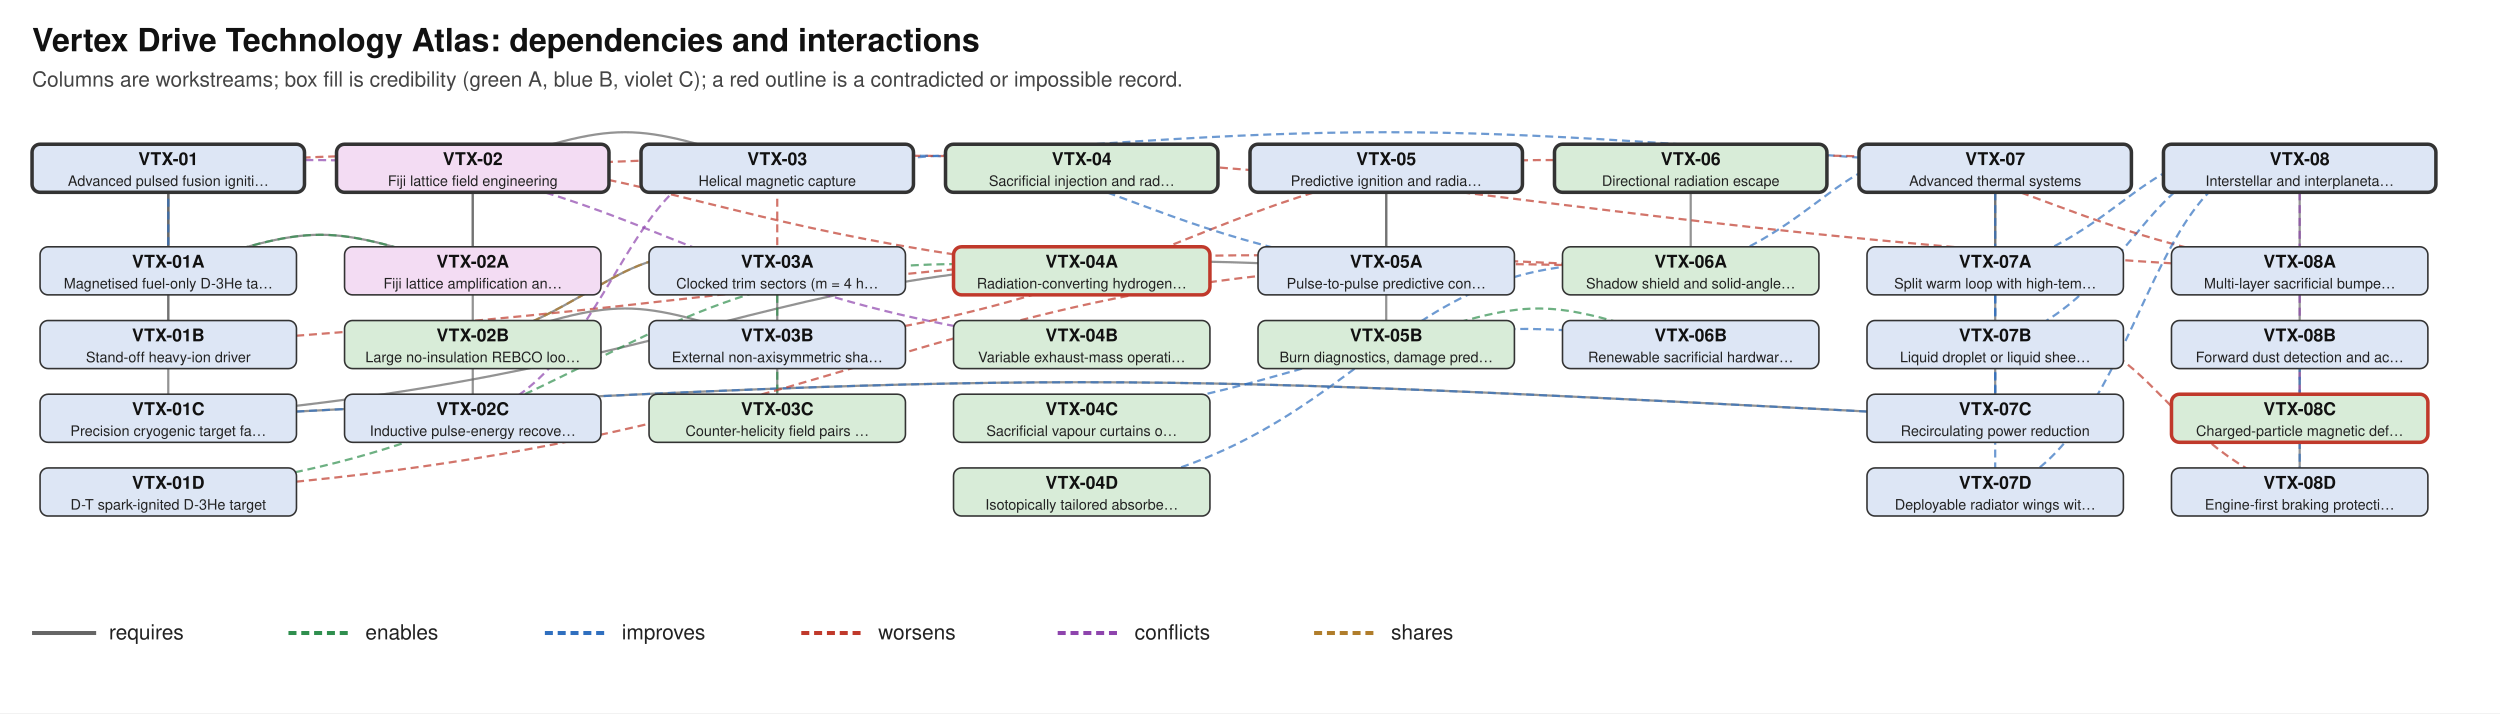
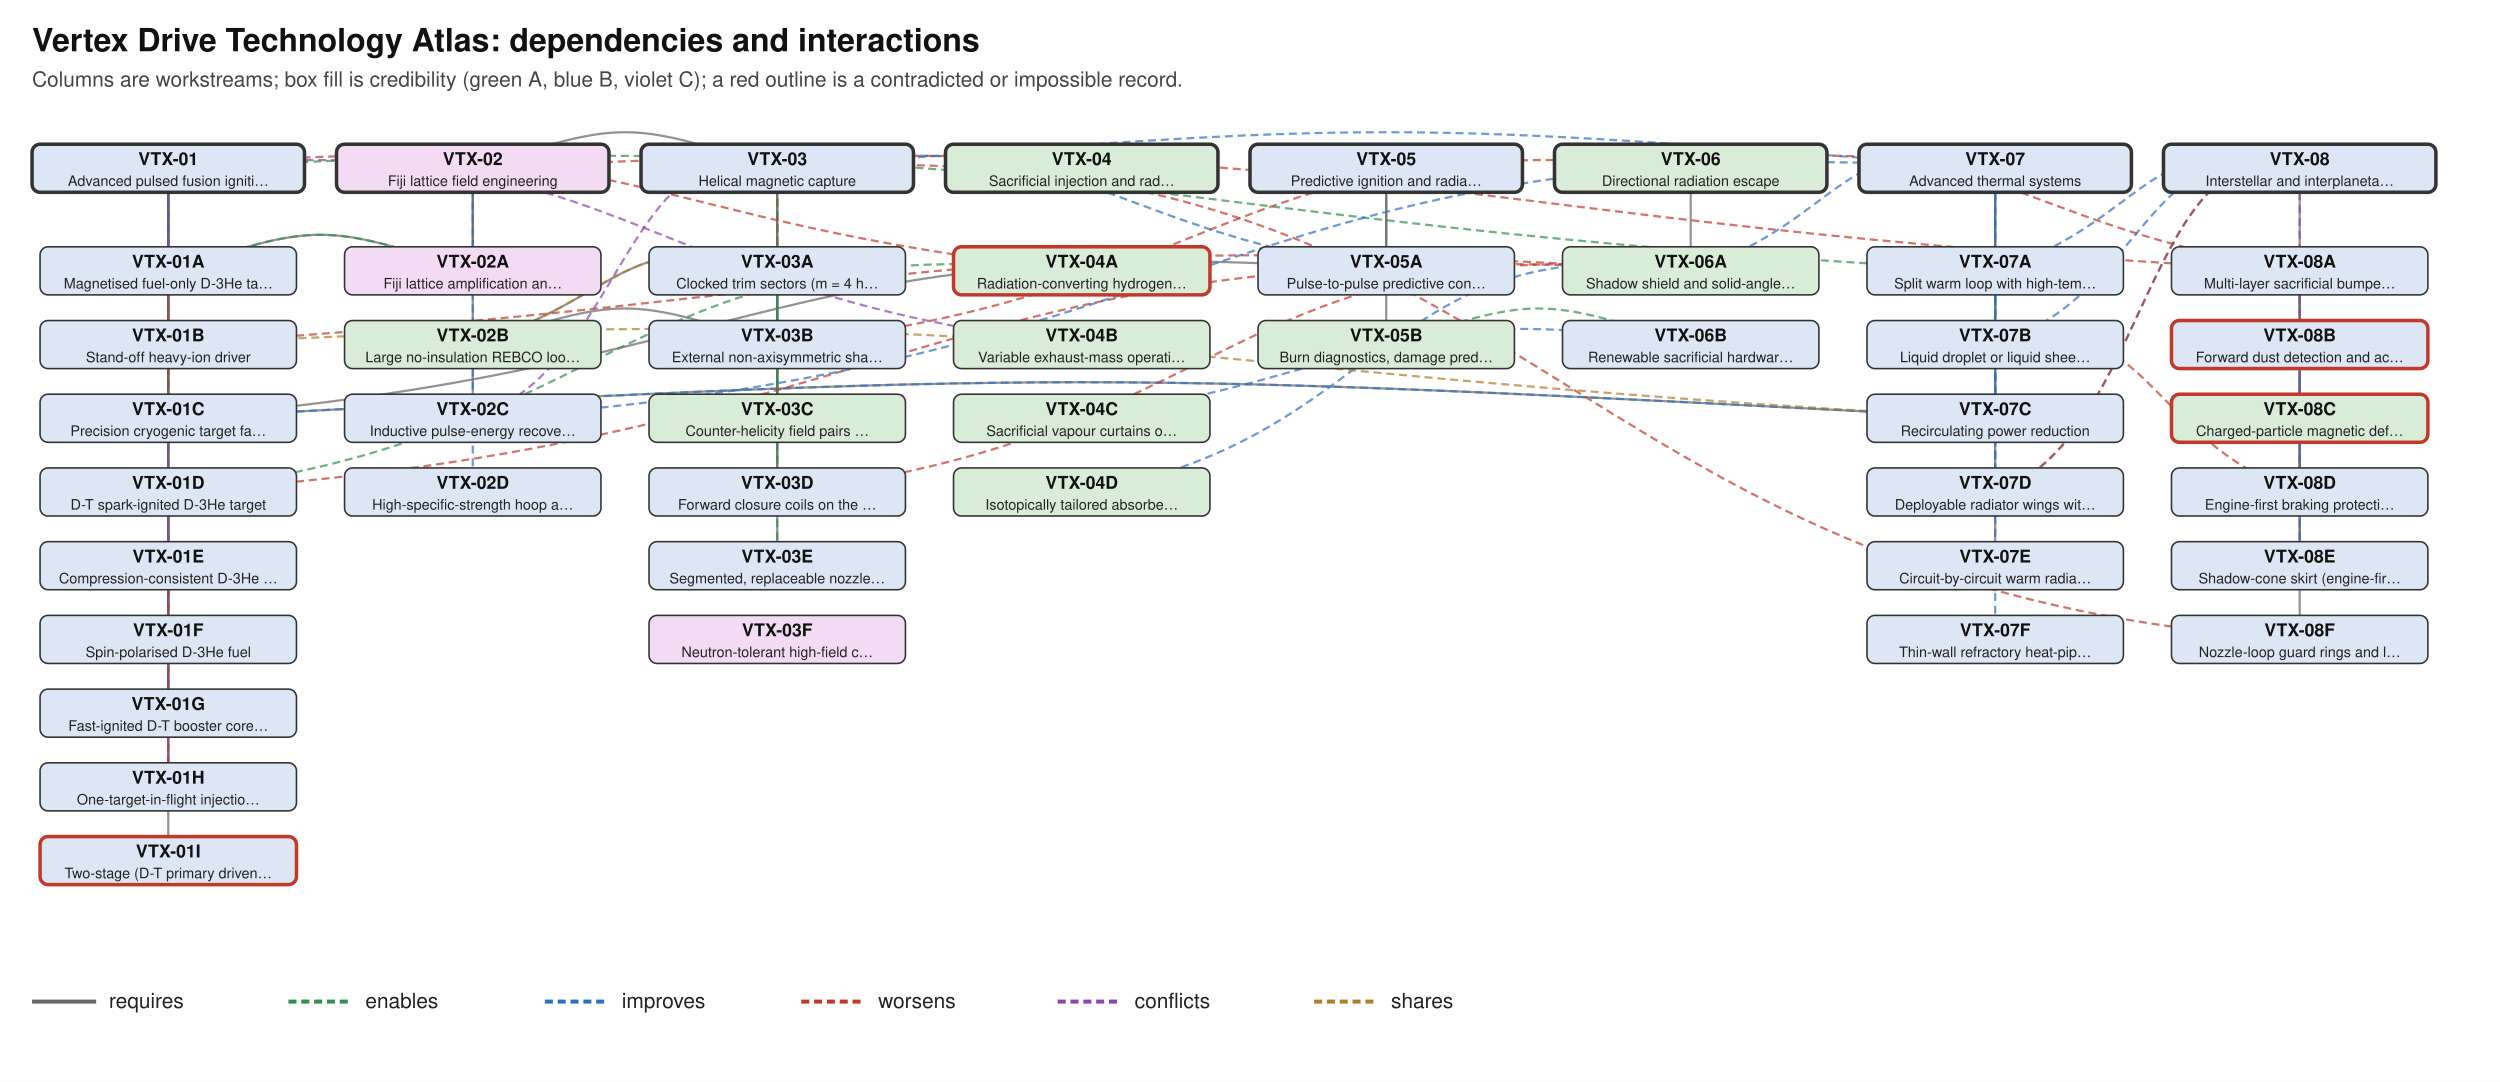
- <svg xmlns="http://www.w3.org/2000/svg" viewBox="0 0 1560 445" font-family="Helvetica, Arial, sans-serif">
+ <svg xmlns="http://www.w3.org/2000/svg" viewBox="0 0 1560 675" font-family="Helvetica, Arial, sans-serif">
  <defs>
    <marker id="mrequires" viewBox="0 0 10 10" refX="9" refY="5" markerWidth="6" markerHeight="6" orient="auto">
      <path d="M0,0 L10,5 L0,10 z" fill="#666666" />
    </marker>
    <marker id="menables" viewBox="0 0 10 10" refX="9" refY="5" markerWidth="6" markerHeight="6" orient="auto">
      <path d="M0,0 L10,5 L0,10 z" fill="#2f8f4e" />
    </marker>
    <marker id="mimproves" viewBox="0 0 10 10" refX="9" refY="5" markerWidth="6" markerHeight="6" orient="auto">
      <path d="M0,0 L10,5 L0,10 z" fill="#2f6fbf" />
    </marker>
    <marker id="mworsens" viewBox="0 0 10 10" refX="9" refY="5" markerWidth="6" markerHeight="6" orient="auto">
      <path d="M0,0 L10,5 L0,10 z" fill="#c0392b" />
    </marker>
    <marker id="mconflicts" viewBox="0 0 10 10" refX="9" refY="5" markerWidth="6" markerHeight="6" orient="auto">
      <path d="M0,0 L10,5 L0,10 z" fill="#8e44ad" />
    </marker>
    <marker id="mshares" viewBox="0 0 10 10" refX="9" refY="5" markerWidth="6" markerHeight="6" orient="auto">
      <path d="M0,0 L10,5 L0,10 z" fill="#b07d2b" />
    </marker>
  </defs>
-   <rect width="1560" height="445" fill="#ffffff" />
+   <rect width="1560" height="675" fill="#ffffff" />
  <text x="20" y="32" font-size="20" font-weight="700" fill="#111">Vertex Drive Technology Atlas: dependencies and interactions</text>
  <text x="20" y="54" font-size="13" fill="#444">Columns are workstreams; box fill is credibility (green A, blue B, violet C); a red outline is a contradicted or impossible record.</text>
  <path d="M105,169 C105.0,139 105.0,75 105,105" fill="none" stroke="#666666" stroke-width="1.4" stroke-opacity="0.7" marker-end="url(#mrequires)" />
  <path d="M105,215 C105.0,185 105.0,75 105,105" fill="none" stroke="#666666" stroke-width="1.4" stroke-opacity="0.7" marker-end="url(#mrequires)" />
  <path d="M105,261 C105.0,231 105.0,75 105,105" fill="none" stroke="#666666" stroke-width="1.4" stroke-opacity="0.7" marker-end="url(#mrequires)" />
  <path d="M295,169 C200.0,139 200.0,139 105,169" fill="none" stroke="#666666" stroke-width="1.4" stroke-opacity="0.7" marker-end="url(#mrequires)" />
+   <path d="M105,105 C105.0,75 105.0,323 105,353" fill="none" stroke="#666666" stroke-width="1.4" stroke-opacity="0.7" marker-end="url(#mrequires)" />
+   <path d="M105,105 C105.0,75 105.0,369 105,399" fill="none" stroke="#666666" stroke-width="1.4" stroke-opacity="0.7" marker-end="url(#mrequires)" />
+   <path d="M105,307 C105.0,277 105.0,415 105,445" fill="none" stroke="#666666" stroke-width="1.4" stroke-opacity="0.7" marker-end="url(#mrequires)" />
+   <path d="M105,261 C105.0,231 105.0,461 105,491" fill="none" stroke="#666666" stroke-width="1.4" stroke-opacity="0.7" marker-end="url(#mrequires)" />
+   <path d="M105,105 C105.0,75 105.0,507 105,537" fill="none" stroke="#666666" stroke-width="1.4" stroke-opacity="0.7" marker-end="url(#mrequires)" />
  <path d="M295,169 C295.0,139 295.0,75 295,105" fill="none" stroke="#666666" stroke-width="1.4" stroke-opacity="0.7" marker-end="url(#mrequires)" />
  <path d="M295,215 C295.0,185 295.0,75 295,105" fill="none" stroke="#666666" stroke-width="1.4" stroke-opacity="0.7" marker-end="url(#mrequires)" />
  <path d="M295,215 C295.0,185 295.0,231 295,261" fill="none" stroke="#666666" stroke-width="1.4" stroke-opacity="0.7" marker-end="url(#mrequires)" />
  <path d="M295,105 C390.0,75 390.0,75 485,105" fill="none" stroke="#666666" stroke-width="1.4" stroke-opacity="0.7" marker-end="url(#mrequires)" />
  <path d="M295,215 C390.0,185 390.0,139 485,169" fill="none" stroke="#666666" stroke-width="1.4" stroke-opacity="0.7" marker-end="url(#mrequires)" />
  <path d="M295,215 C390.0,185 390.0,185 485,215" fill="none" stroke="#666666" stroke-width="1.4" stroke-opacity="0.7" marker-end="url(#mrequires)" />
  <path d="M485,169 C485.0,139 485.0,231 485,261" fill="none" stroke="#666666" stroke-width="1.4" stroke-opacity="0.7" marker-end="url(#mrequires)" />
+   <path d="M485,105 C485.0,75 485.0,277 485,307" fill="none" stroke="#666666" stroke-width="1.4" stroke-opacity="0.7" marker-end="url(#mrequires)" />
+   <path d="M485,105 C485.0,75 485.0,323 485,353" fill="none" stroke="#666666" stroke-width="1.4" stroke-opacity="0.7" marker-end="url(#mrequires)" />
  <path d="M865,169 C865.0,139 865.0,75 865,105" fill="none" stroke="#666666" stroke-width="1.4" stroke-opacity="0.7" marker-end="url(#mrequires)" />
  <path d="M865,215 C865.0,185 865.0,75 865,105" fill="none" stroke="#666666" stroke-width="1.4" stroke-opacity="0.7" marker-end="url(#mrequires)" />
  <path d="M105,261 C485.0,231 485.0,139 865,169" fill="none" stroke="#666666" stroke-width="1.4" stroke-opacity="0.7" marker-end="url(#mrequires)" />
  <path d="M1055,169 C1055.0,139 1055.0,75 1055,105" fill="none" stroke="#666666" stroke-width="1.4" stroke-opacity="0.7" marker-end="url(#mrequires)" />
  <path d="M1245,169 C1245.0,139 1245.0,75 1245,105" fill="none" stroke="#666666" stroke-width="1.4" stroke-opacity="0.7" marker-end="url(#mrequires)" />
  <path d="M1245,261 C1245.0,231 1245.0,75 1245,105" fill="none" stroke="#666666" stroke-width="1.4" stroke-opacity="0.7" marker-end="url(#mrequires)" />
  <path d="M105,261 C675.0,231 675.0,231 1245,261" fill="none" stroke="#666666" stroke-width="1.4" stroke-opacity="0.7" marker-end="url(#mrequires)" />
+   <path d="M1245,169 C1245.0,139 1245.0,323 1245,353" fill="none" stroke="#666666" stroke-width="1.4" stroke-opacity="0.7" marker-end="url(#mrequires)" />
  <path d="M1435,169 C1435.0,139 1435.0,75 1435,105" fill="none" stroke="#666666" stroke-width="1.4" stroke-opacity="0.7" marker-end="url(#mrequires)" />
  <path d="M1435,169 C1435.0,139 1435.0,277 1435,307" fill="none" stroke="#666666" stroke-width="1.4" stroke-opacity="0.7" marker-end="url(#mrequires)" />
+   <path d="M1435,169 C1435.0,139 1435.0,323 1435,353" fill="none" stroke="#666666" stroke-width="1.4" stroke-opacity="0.7" marker-end="url(#mrequires)" />
+   <path d="M1435,169 C1435.0,139 1435.0,369 1435,399" fill="none" stroke="#666666" stroke-width="1.4" stroke-opacity="0.7" marker-end="url(#mrequires)" />
  <path d="M295,169 C200.0,139 200.0,139 105,169" fill="none" stroke="#2f8f4e" stroke-width="1.4" stroke-opacity="0.7" stroke-dasharray="5,3" marker-end="url(#menables)" />
  <path d="M105,169 C105.0,139 105.0,75 105,105" fill="none" stroke="#2f6fbf" stroke-width="1.4" stroke-opacity="0.7" stroke-dasharray="5,3" marker-end="url(#mimproves)" />
  <path d="M105,261 C675.0,231 675.0,231 1245,261" fill="none" stroke="#2f6fbf" stroke-width="1.4" stroke-opacity="0.7" stroke-dasharray="5,3" marker-end="url(#mimproves)" />
  <path d="M1245,261 C1245.0,231 1245.0,75 1245,105" fill="none" stroke="#2f6fbf" stroke-width="1.4" stroke-opacity="0.7" stroke-dasharray="5,3" marker-end="url(#mimproves)" />
  <path d="M1245,169 C1245.0,139 1245.0,277 1245,307" fill="none" stroke="#2f6fbf" stroke-width="1.4" stroke-opacity="0.7" stroke-dasharray="5,3" marker-end="url(#mimproves)" />
  <path d="M1245,169 C1340.0,139 1340.0,75 1435,105" fill="none" stroke="#2f6fbf" stroke-width="1.4" stroke-opacity="0.7" stroke-dasharray="5,3" marker-end="url(#mimproves)" />
  <path d="M1245,215 C1340.0,185 1340.0,75 1435,105" fill="none" stroke="#2f6fbf" stroke-width="1.4" stroke-opacity="0.7" stroke-dasharray="5,3" marker-end="url(#mimproves)" />
  <path d="M1245,215 C1340.0,185 1340.0,277 1435,307" fill="none" stroke="#c0392b" stroke-width="1.4" stroke-opacity="0.7" stroke-dasharray="5,3" marker-end="url(#mworsens)" />
  <path d="M105,215 C580.0,185 580.0,139 1055,169" fill="none" stroke="#c0392b" stroke-width="1.4" stroke-opacity="0.7" stroke-dasharray="5,3" marker-end="url(#mworsens)" />
  <path d="M1055,169 C1150.0,139 1150.0,75 1245,105" fill="none" stroke="#2f6fbf" stroke-width="1.4" stroke-opacity="0.7" stroke-dasharray="5,3" marker-end="url(#mimproves)" />
  <path d="M485,105 C865.0,75 865.0,75 1245,105" fill="none" stroke="#2f6fbf" stroke-width="1.4" stroke-opacity="0.7" stroke-dasharray="5,3" marker-end="url(#mimproves)" />
  <path d="M485,169 C485.0,139 485.0,75 485,105" fill="none" stroke="#c0392b" stroke-width="1.4" stroke-opacity="0.7" stroke-dasharray="5,3" marker-end="url(#mworsens)" />
  <path d="M485,261 C485.0,231 485.0,139 485,169" fill="none" stroke="#2f8f4e" stroke-width="1.4" stroke-opacity="0.7" stroke-dasharray="5,3" marker-end="url(#menables)" />
  <path d="M485,215 C770.0,185 770.0,75 1055,105" fill="none" stroke="#c0392b" stroke-width="1.4" stroke-opacity="0.7" stroke-dasharray="5,3" marker-end="url(#mworsens)" />
  <path d="M1435,169 C1245.0,139 1245.0,75 1055,105" fill="none" stroke="#c0392b" stroke-width="1.4" stroke-opacity="0.7" stroke-dasharray="5,3" marker-end="url(#mworsens)" />
  <path d="M1435,169 C865.0,139 865.0,75 295,105" fill="none" stroke="#c0392b" stroke-width="1.4" stroke-opacity="0.7" stroke-dasharray="5,3" marker-end="url(#mworsens)" />
  <path d="M105,307 C390.0,277 390.0,139 675,169" fill="none" stroke="#2f8f4e" stroke-width="1.4" stroke-opacity="0.7" stroke-dasharray="5,3" marker-end="url(#menables)" />
  <path d="M105,307 C580.0,277 580.0,139 1055,169" fill="none" stroke="#c0392b" stroke-width="1.4" stroke-opacity="0.7" stroke-dasharray="5,3" marker-end="url(#mworsens)" />
  <path d="M675,169 C390.0,139 390.0,75 105,105" fill="none" stroke="#c0392b" stroke-width="1.4" stroke-opacity="0.7" stroke-dasharray="5,3" marker-end="url(#mworsens)" />
  <path d="M675,215 C390.0,185 390.0,75 105,105" fill="none" stroke="#8e44ad" stroke-width="1.4" stroke-opacity="0.7" stroke-dasharray="5,3" marker-end="url(#mconflicts)" />
  <path d="M675,261 C865.0,231 865.0,185 1055,215" fill="none" stroke="#2f6fbf" stroke-width="1.4" stroke-opacity="0.7" stroke-dasharray="5,3" marker-end="url(#mimproves)" />
  <path d="M675,307 C865.0,277 865.0,139 1055,169" fill="none" stroke="#2f6fbf" stroke-width="1.4" stroke-opacity="0.7" stroke-dasharray="5,3" marker-end="url(#mimproves)" />
  <path d="M865,169 C675.0,139 675.0,75 485,105" fill="none" stroke="#2f6fbf" stroke-width="1.4" stroke-opacity="0.7" stroke-dasharray="5,3" marker-end="url(#mimproves)" />
  <path d="M865,215 C960.0,185 960.0,185 1055,215" fill="none" stroke="#2f8f4e" stroke-width="1.4" stroke-opacity="0.7" stroke-dasharray="5,3" marker-end="url(#menables)" />
  <path d="M295,261 C390.0,231 390.0,75 485,105" fill="none" stroke="#8e44ad" stroke-width="1.4" stroke-opacity="0.7" stroke-dasharray="5,3" marker-end="url(#mconflicts)" />
  <path d="M295,215 C390.0,185 390.0,139 485,169" fill="none" stroke="#b07d2b" stroke-width="1.4" stroke-opacity="0.7" stroke-dasharray="5,3" marker-end="url(#mshares)" />
  <path d="M1435,261 C1435.0,231 1435.0,75 1435,105" fill="none" stroke="#8e44ad" stroke-width="1.4" stroke-opacity="0.7" stroke-dasharray="5,3" marker-end="url(#mconflicts)" />
  <path d="M1435,215 C1435.0,185 1435.0,277 1435,307" fill="none" stroke="#2f6fbf" stroke-width="1.4" stroke-opacity="0.7" stroke-dasharray="5,3" marker-end="url(#mimproves)" />
  <path d="M1245,307 C1340.0,277 1340.0,75 1435,105" fill="none" stroke="#2f6fbf" stroke-width="1.4" stroke-opacity="0.7" stroke-dasharray="5,3" marker-end="url(#mimproves)" />
+   <path d="M105,491 C105.0,461 105.0,231 105,261" fill="none" stroke="#8e44ad" stroke-width="1.4" stroke-opacity="0.7" stroke-dasharray="5,3" marker-end="url(#mconflicts)" />
+   <path d="M1245,261 C675.0,231 675.0,185 105,215" fill="none" stroke="#b07d2b" stroke-width="1.4" stroke-opacity="0.7" stroke-dasharray="5,3" marker-end="url(#mshares)" />
+   <path d="M1245,215 C1245.0,185 1245.0,139 1245,169" fill="none" stroke="#2f8f4e" stroke-width="1.4" stroke-opacity="0.7" stroke-dasharray="5,3" marker-end="url(#menables)" />
+   <path d="M1245,307 C1340.0,277 1340.0,75 1435,105" fill="none" stroke="#c0392b" stroke-width="1.4" stroke-opacity="0.7" stroke-dasharray="5,3" marker-end="url(#mworsens)" />
+   <path d="M1435,353 C1435.0,323 1435.0,277 1435,307" fill="none" stroke="#2f6fbf" stroke-width="1.4" stroke-opacity="0.7" stroke-dasharray="5,3" marker-end="url(#mimproves)" />
+   <path d="M485,353 C485.0,323 485.0,75 485,105" fill="none" stroke="#2f8f4e" stroke-width="1.4" stroke-opacity="0.7" stroke-dasharray="5,3" marker-end="url(#menables)" />
+   <path d="M1435,399 C960.0,369 960.0,75 485,105" fill="none" stroke="#c0392b" stroke-width="1.4" stroke-opacity="0.7" stroke-dasharray="5,3" marker-end="url(#mworsens)" />
+   <path d="M105,169 C105.0,139 105.0,75 105,105" fill="none" stroke="#8e44ad" stroke-width="1.4" stroke-opacity="0.7" stroke-dasharray="5,3" marker-end="url(#mconflicts)" />
+   <path d="M1245,169 C675.0,139 675.0,75 105,105" fill="none" stroke="#2f8f4e" stroke-width="1.4" stroke-opacity="0.7" stroke-dasharray="5,3" marker-end="url(#menables)" />
+   <path d="M105,169 C105.0,139 105.0,231 105,261" fill="none" stroke="#c0392b" stroke-width="1.4" stroke-opacity="0.7" stroke-dasharray="5,3" marker-end="url(#mworsens)" />
+   <path d="M295,307 C295.0,277 295.0,75 295,105" fill="none" stroke="#2f6fbf" stroke-width="1.4" stroke-opacity="0.7" stroke-dasharray="5,3" marker-end="url(#mimproves)" />
+   <path d="M1245,399 C1245.0,369 1245.0,75 1245,105" fill="none" stroke="#2f6fbf" stroke-width="1.4" stroke-opacity="0.7" stroke-dasharray="5,3" marker-end="url(#mimproves)" />
+   <path d="M295,261 C770.0,231 770.0,75 1245,105" fill="none" stroke="#2f6fbf" stroke-width="1.4" stroke-opacity="0.7" stroke-dasharray="5,3" marker-end="url(#mimproves)" />
+   <path d="M485,307 C770.0,277 770.0,139 1055,169" fill="none" stroke="#c0392b" stroke-width="1.4" stroke-opacity="0.7" stroke-dasharray="5,3" marker-end="url(#mworsens)" />
+   <path d="M105,353 C105.0,323 105.0,461 105,491" fill="none" stroke="#c0392b" stroke-width="1.4" stroke-opacity="0.7" stroke-dasharray="5,3" marker-end="url(#mworsens)" />
  <rect x="20.0" y="90" width="170" height="30" rx="5" fill="#dde6f5" stroke="#333" stroke-width="2.2" />
  <text x="105" y="103" text-anchor="middle" font-size="11" font-weight="700" fill="#111">VTX-01</text>
  <text x="105" y="116" text-anchor="middle" font-size="9" fill="#222">Advanced pulsed fusion igniti…</text>
  <rect x="25.0" y="154" width="160" height="30" rx="5" fill="#dde6f5" stroke="#333" stroke-width="1" />
  <text x="105" y="167" text-anchor="middle" font-size="11" font-weight="700" fill="#111">VTX-01A</text>
  <text x="105" y="180" text-anchor="middle" font-size="9" fill="#222">Magnetised fuel-only D-3He ta…</text>
  <rect x="25.0" y="200" width="160" height="30" rx="5" fill="#dde6f5" stroke="#333" stroke-width="1" />
  <text x="105" y="213" text-anchor="middle" font-size="11" font-weight="700" fill="#111">VTX-01B</text>
  <text x="105" y="226" text-anchor="middle" font-size="9" fill="#222">Stand-off heavy-ion driver</text>
  <rect x="25.0" y="246" width="160" height="30" rx="5" fill="#dde6f5" stroke="#333" stroke-width="1" />
  <text x="105" y="259" text-anchor="middle" font-size="11" font-weight="700" fill="#111">VTX-01C</text>
  <text x="105" y="272" text-anchor="middle" font-size="9" fill="#222">Precision cryogenic target fa…</text>
  <rect x="25.0" y="292" width="160" height="30" rx="5" fill="#dde6f5" stroke="#333" stroke-width="1" />
  <text x="105" y="305" text-anchor="middle" font-size="11" font-weight="700" fill="#111">VTX-01D</text>
  <text x="105" y="318" text-anchor="middle" font-size="9" fill="#222">D-T spark-ignited D-3He target</text>
+   <rect x="25.0" y="338" width="160" height="30" rx="5" fill="#dde6f5" stroke="#333" stroke-width="1" />
+   <text x="105" y="351" text-anchor="middle" font-size="11" font-weight="700" fill="#111">VTX-01E</text>
+   <text x="105" y="364" text-anchor="middle" font-size="9" fill="#222">Compression-consistent D-3He …</text>
+   <rect x="25.0" y="384" width="160" height="30" rx="5" fill="#dde6f5" stroke="#333" stroke-width="1" />
+   <text x="105" y="397" text-anchor="middle" font-size="11" font-weight="700" fill="#111">VTX-01F</text>
+   <text x="105" y="410" text-anchor="middle" font-size="9" fill="#222">Spin-polarised D-3He fuel</text>
+   <rect x="25.0" y="430" width="160" height="30" rx="5" fill="#dde6f5" stroke="#333" stroke-width="1" />
+   <text x="105" y="443" text-anchor="middle" font-size="11" font-weight="700" fill="#111">VTX-01G</text>
+   <text x="105" y="456" text-anchor="middle" font-size="9" fill="#222">Fast-ignited D-T booster core…</text>
+   <rect x="25.0" y="476" width="160" height="30" rx="5" fill="#dde6f5" stroke="#333" stroke-width="1" />
+   <text x="105" y="489" text-anchor="middle" font-size="11" font-weight="700" fill="#111">VTX-01H</text>
+   <text x="105" y="502" text-anchor="middle" font-size="9" fill="#222">One-target-in-flight injectio…</text>
+   <rect x="25.0" y="522" width="160" height="30" rx="5" fill="#dde6f5" stroke="#c0392b" stroke-width="2.2" />
+   <text x="105" y="535" text-anchor="middle" font-size="11" font-weight="700" fill="#111">VTX-01I</text>
+   <text x="105" y="548" text-anchor="middle" font-size="9" fill="#222">Two-stage (D-T primary driven…</text>
  <rect x="210.0" y="90" width="170" height="30" rx="5" fill="#f3dcf3" stroke="#333" stroke-width="2.2" />
  <text x="295" y="103" text-anchor="middle" font-size="11" font-weight="700" fill="#111">VTX-02</text>
  <text x="295" y="116" text-anchor="middle" font-size="9" fill="#222">Fiji lattice field engineering</text>
  <rect x="215.0" y="154" width="160" height="30" rx="5" fill="#f3dcf3" stroke="#333" stroke-width="1" />
  <text x="295" y="167" text-anchor="middle" font-size="11" font-weight="700" fill="#111">VTX-02A</text>
  <text x="295" y="180" text-anchor="middle" font-size="9" fill="#222">Fiji lattice amplification an…</text>
  <rect x="215.0" y="200" width="160" height="30" rx="5" fill="#d8ecd8" stroke="#333" stroke-width="1" />
  <text x="295" y="213" text-anchor="middle" font-size="11" font-weight="700" fill="#111">VTX-02B</text>
  <text x="295" y="226" text-anchor="middle" font-size="9" fill="#222">Large no-insulation REBCO loo…</text>
  <rect x="215.0" y="246" width="160" height="30" rx="5" fill="#dde6f5" stroke="#333" stroke-width="1" />
  <text x="295" y="259" text-anchor="middle" font-size="11" font-weight="700" fill="#111">VTX-02C</text>
  <text x="295" y="272" text-anchor="middle" font-size="9" fill="#222">Inductive pulse-energy recove…</text>
+   <rect x="215.0" y="292" width="160" height="30" rx="5" fill="#dde6f5" stroke="#333" stroke-width="1" />
+   <text x="295" y="305" text-anchor="middle" font-size="11" font-weight="700" fill="#111">VTX-02D</text>
+   <text x="295" y="318" text-anchor="middle" font-size="9" fill="#222">High-specific-strength hoop a…</text>
  <rect x="400.0" y="90" width="170" height="30" rx="5" fill="#dde6f5" stroke="#333" stroke-width="2.2" />
  <text x="485" y="103" text-anchor="middle" font-size="11" font-weight="700" fill="#111">VTX-03</text>
  <text x="485" y="116" text-anchor="middle" font-size="9" fill="#222">Helical magnetic capture</text>
  <rect x="405.0" y="154" width="160" height="30" rx="5" fill="#dde6f5" stroke="#333" stroke-width="1" />
  <text x="485" y="167" text-anchor="middle" font-size="11" font-weight="700" fill="#111">VTX-03A</text>
  <text x="485" y="180" text-anchor="middle" font-size="9" fill="#222">Clocked trim sectors (m = 4 h…</text>
  <rect x="405.0" y="200" width="160" height="30" rx="5" fill="#dde6f5" stroke="#333" stroke-width="1" />
  <text x="485" y="213" text-anchor="middle" font-size="11" font-weight="700" fill="#111">VTX-03B</text>
  <text x="485" y="226" text-anchor="middle" font-size="9" fill="#222">External non-axisymmetric sha…</text>
  <rect x="405.0" y="246" width="160" height="30" rx="5" fill="#d8ecd8" stroke="#333" stroke-width="1" />
  <text x="485" y="259" text-anchor="middle" font-size="11" font-weight="700" fill="#111">VTX-03C</text>
  <text x="485" y="272" text-anchor="middle" font-size="9" fill="#222">Counter-helicity field pairs …</text>
+   <rect x="405.0" y="292" width="160" height="30" rx="5" fill="#dde6f5" stroke="#333" stroke-width="1" />
+   <text x="485" y="305" text-anchor="middle" font-size="11" font-weight="700" fill="#111">VTX-03D</text>
+   <text x="485" y="318" text-anchor="middle" font-size="9" fill="#222">Forward closure coils on the …</text>
+   <rect x="405.0" y="338" width="160" height="30" rx="5" fill="#dde6f5" stroke="#333" stroke-width="1" />
+   <text x="485" y="351" text-anchor="middle" font-size="11" font-weight="700" fill="#111">VTX-03E</text>
+   <text x="485" y="364" text-anchor="middle" font-size="9" fill="#222">Segmented, replaceable nozzle…</text>
+   <rect x="405.0" y="384" width="160" height="30" rx="5" fill="#f3dcf3" stroke="#333" stroke-width="1" />
+   <text x="485" y="397" text-anchor="middle" font-size="11" font-weight="700" fill="#111">VTX-03F</text>
+   <text x="485" y="410" text-anchor="middle" font-size="9" fill="#222">Neutron-tolerant high-field c…</text>
  <rect x="590.0" y="90" width="170" height="30" rx="5" fill="#d8ecd8" stroke="#333" stroke-width="2.2" />
  <text x="675" y="103" text-anchor="middle" font-size="11" font-weight="700" fill="#111">VTX-04</text>
  <text x="675" y="116" text-anchor="middle" font-size="9" fill="#222">Sacrificial injection and rad…</text>
  <rect x="595.0" y="154" width="160" height="30" rx="5" fill="#d8ecd8" stroke="#c0392b" stroke-width="2.2" />
  <text x="675" y="167" text-anchor="middle" font-size="11" font-weight="700" fill="#111">VTX-04A</text>
  <text x="675" y="180" text-anchor="middle" font-size="9" fill="#222">Radiation-converting hydrogen…</text>
  <rect x="595.0" y="200" width="160" height="30" rx="5" fill="#d8ecd8" stroke="#333" stroke-width="1" />
  <text x="675" y="213" text-anchor="middle" font-size="11" font-weight="700" fill="#111">VTX-04B</text>
  <text x="675" y="226" text-anchor="middle" font-size="9" fill="#222">Variable exhaust-mass operati…</text>
  <rect x="595.0" y="246" width="160" height="30" rx="5" fill="#d8ecd8" stroke="#333" stroke-width="1" />
  <text x="675" y="259" text-anchor="middle" font-size="11" font-weight="700" fill="#111">VTX-04C</text>
  <text x="675" y="272" text-anchor="middle" font-size="9" fill="#222">Sacrificial vapour curtains o…</text>
  <rect x="595.0" y="292" width="160" height="30" rx="5" fill="#d8ecd8" stroke="#333" stroke-width="1" />
  <text x="675" y="305" text-anchor="middle" font-size="11" font-weight="700" fill="#111">VTX-04D</text>
  <text x="675" y="318" text-anchor="middle" font-size="9" fill="#222">Isotopically tailored absorbe…</text>
  <rect x="780.0" y="90" width="170" height="30" rx="5" fill="#dde6f5" stroke="#333" stroke-width="2.2" />
  <text x="865" y="103" text-anchor="middle" font-size="11" font-weight="700" fill="#111">VTX-05</text>
  <text x="865" y="116" text-anchor="middle" font-size="9" fill="#222">Predictive ignition and radia…</text>
  <rect x="785.0" y="154" width="160" height="30" rx="5" fill="#dde6f5" stroke="#333" stroke-width="1" />
  <text x="865" y="167" text-anchor="middle" font-size="11" font-weight="700" fill="#111">VTX-05A</text>
  <text x="865" y="180" text-anchor="middle" font-size="9" fill="#222">Pulse-to-pulse predictive con…</text>
  <rect x="785.0" y="200" width="160" height="30" rx="5" fill="#d8ecd8" stroke="#333" stroke-width="1" />
  <text x="865" y="213" text-anchor="middle" font-size="11" font-weight="700" fill="#111">VTX-05B</text>
  <text x="865" y="226" text-anchor="middle" font-size="9" fill="#222">Burn diagnostics, damage pred…</text>
  <rect x="970.0" y="90" width="170" height="30" rx="5" fill="#d8ecd8" stroke="#333" stroke-width="2.2" />
  <text x="1055" y="103" text-anchor="middle" font-size="11" font-weight="700" fill="#111">VTX-06</text>
  <text x="1055" y="116" text-anchor="middle" font-size="9" fill="#222">Directional radiation escape</text>
  <rect x="975.0" y="154" width="160" height="30" rx="5" fill="#d8ecd8" stroke="#333" stroke-width="1" />
  <text x="1055" y="167" text-anchor="middle" font-size="11" font-weight="700" fill="#111">VTX-06A</text>
  <text x="1055" y="180" text-anchor="middle" font-size="9" fill="#222">Shadow shield and solid-angle…</text>
  <rect x="975.0" y="200" width="160" height="30" rx="5" fill="#dde6f5" stroke="#333" stroke-width="1" />
  <text x="1055" y="213" text-anchor="middle" font-size="11" font-weight="700" fill="#111">VTX-06B</text>
  <text x="1055" y="226" text-anchor="middle" font-size="9" fill="#222">Renewable sacrificial hardwar…</text>
  <rect x="1160.0" y="90" width="170" height="30" rx="5" fill="#dde6f5" stroke="#333" stroke-width="2.2" />
  <text x="1245" y="103" text-anchor="middle" font-size="11" font-weight="700" fill="#111">VTX-07</text>
  <text x="1245" y="116" text-anchor="middle" font-size="9" fill="#222">Advanced thermal systems</text>
  <rect x="1165.0" y="154" width="160" height="30" rx="5" fill="#dde6f5" stroke="#333" stroke-width="1" />
  <text x="1245" y="167" text-anchor="middle" font-size="11" font-weight="700" fill="#111">VTX-07A</text>
  <text x="1245" y="180" text-anchor="middle" font-size="9" fill="#222">Split warm loop with high-tem…</text>
  <rect x="1165.0" y="200" width="160" height="30" rx="5" fill="#dde6f5" stroke="#333" stroke-width="1" />
  <text x="1245" y="213" text-anchor="middle" font-size="11" font-weight="700" fill="#111">VTX-07B</text>
  <text x="1245" y="226" text-anchor="middle" font-size="9" fill="#222">Liquid droplet or liquid shee…</text>
  <rect x="1165.0" y="246" width="160" height="30" rx="5" fill="#dde6f5" stroke="#333" stroke-width="1" />
  <text x="1245" y="259" text-anchor="middle" font-size="11" font-weight="700" fill="#111">VTX-07C</text>
  <text x="1245" y="272" text-anchor="middle" font-size="9" fill="#222">Recirculating power reduction</text>
  <rect x="1165.0" y="292" width="160" height="30" rx="5" fill="#dde6f5" stroke="#333" stroke-width="1" />
  <text x="1245" y="305" text-anchor="middle" font-size="11" font-weight="700" fill="#111">VTX-07D</text>
  <text x="1245" y="318" text-anchor="middle" font-size="9" fill="#222">Deployable radiator wings wit…</text>
+   <rect x="1165.0" y="338" width="160" height="30" rx="5" fill="#dde6f5" stroke="#333" stroke-width="1" />
+   <text x="1245" y="351" text-anchor="middle" font-size="11" font-weight="700" fill="#111">VTX-07E</text>
+   <text x="1245" y="364" text-anchor="middle" font-size="9" fill="#222">Circuit-by-circuit warm radia…</text>
+   <rect x="1165.0" y="384" width="160" height="30" rx="5" fill="#dde6f5" stroke="#333" stroke-width="1" />
+   <text x="1245" y="397" text-anchor="middle" font-size="11" font-weight="700" fill="#111">VTX-07F</text>
+   <text x="1245" y="410" text-anchor="middle" font-size="9" fill="#222">Thin-wall refractory heat-pip…</text>
  <rect x="1350.0" y="90" width="170" height="30" rx="5" fill="#dde6f5" stroke="#333" stroke-width="2.2" />
  <text x="1435" y="103" text-anchor="middle" font-size="11" font-weight="700" fill="#111">VTX-08</text>
  <text x="1435" y="116" text-anchor="middle" font-size="9" fill="#222">Interstellar and interplaneta…</text>
  <rect x="1355.0" y="154" width="160" height="30" rx="5" fill="#dde6f5" stroke="#333" stroke-width="1" />
  <text x="1435" y="167" text-anchor="middle" font-size="11" font-weight="700" fill="#111">VTX-08A</text>
  <text x="1435" y="180" text-anchor="middle" font-size="9" fill="#222">Multi-layer sacrificial bumpe…</text>
-   <rect x="1355.0" y="200" width="160" height="30" rx="5" fill="#dde6f5" stroke="#333" stroke-width="1" />
+   <rect x="1355.0" y="200" width="160" height="30" rx="5" fill="#dde6f5" stroke="#c0392b" stroke-width="2.2" />
  <text x="1435" y="213" text-anchor="middle" font-size="11" font-weight="700" fill="#111">VTX-08B</text>
  <text x="1435" y="226" text-anchor="middle" font-size="9" fill="#222">Forward dust detection and ac…</text>
  <rect x="1355.0" y="246" width="160" height="30" rx="5" fill="#d8ecd8" stroke="#c0392b" stroke-width="2.2" />
  <text x="1435" y="259" text-anchor="middle" font-size="11" font-weight="700" fill="#111">VTX-08C</text>
  <text x="1435" y="272" text-anchor="middle" font-size="9" fill="#222">Charged-particle magnetic def…</text>
  <rect x="1355.0" y="292" width="160" height="30" rx="5" fill="#dde6f5" stroke="#333" stroke-width="1" />
  <text x="1435" y="305" text-anchor="middle" font-size="11" font-weight="700" fill="#111">VTX-08D</text>
  <text x="1435" y="318" text-anchor="middle" font-size="9" fill="#222">Engine-first braking protecti…</text>
-   <line x1="20" y1="395" x2="60" y2="395" stroke="#666666" stroke-width="2.5" />
-   <text x="68" y="399" font-size="13" fill="#222">requires</text>
-   <line x1="180" y1="395" x2="220" y2="395" stroke="#2f8f4e" stroke-width="2.5" stroke-dasharray="5,3" />
-   <text x="228" y="399" font-size="13" fill="#222">enables</text>
-   <line x1="340" y1="395" x2="380" y2="395" stroke="#2f6fbf" stroke-width="2.5" stroke-dasharray="5,3" />
-   <text x="388" y="399" font-size="13" fill="#222">improves</text>
-   <line x1="500" y1="395" x2="540" y2="395" stroke="#c0392b" stroke-width="2.5" stroke-dasharray="5,3" />
-   <text x="548" y="399" font-size="13" fill="#222">worsens</text>
-   <line x1="660" y1="395" x2="700" y2="395" stroke="#8e44ad" stroke-width="2.5" stroke-dasharray="5,3" />
-   <text x="708" y="399" font-size="13" fill="#222">conflicts</text>
-   <line x1="820" y1="395" x2="860" y2="395" stroke="#b07d2b" stroke-width="2.5" stroke-dasharray="5,3" />
-   <text x="868" y="399" font-size="13" fill="#222">shares</text>
+   <rect x="1355.0" y="338" width="160" height="30" rx="5" fill="#dde6f5" stroke="#333" stroke-width="1" />
+   <text x="1435" y="351" text-anchor="middle" font-size="11" font-weight="700" fill="#111">VTX-08E</text>
+   <text x="1435" y="364" text-anchor="middle" font-size="9" fill="#222">Shadow-cone skirt (engine-fir…</text>
+   <rect x="1355.0" y="384" width="160" height="30" rx="5" fill="#dde6f5" stroke="#333" stroke-width="1" />
+   <text x="1435" y="397" text-anchor="middle" font-size="11" font-weight="700" fill="#111">VTX-08F</text>
+   <text x="1435" y="410" text-anchor="middle" font-size="9" fill="#222">Nozzle-loop guard rings and l…</text>
+   <line x1="20" y1="625" x2="60" y2="625" stroke="#666666" stroke-width="2.5" />
+   <text x="68" y="629" font-size="13" fill="#222">requires</text>
+   <line x1="180" y1="625" x2="220" y2="625" stroke="#2f8f4e" stroke-width="2.5" stroke-dasharray="5,3" />
+   <text x="228" y="629" font-size="13" fill="#222">enables</text>
+   <line x1="340" y1="625" x2="380" y2="625" stroke="#2f6fbf" stroke-width="2.5" stroke-dasharray="5,3" />
+   <text x="388" y="629" font-size="13" fill="#222">improves</text>
+   <line x1="500" y1="625" x2="540" y2="625" stroke="#c0392b" stroke-width="2.5" stroke-dasharray="5,3" />
+   <text x="548" y="629" font-size="13" fill="#222">worsens</text>
+   <line x1="660" y1="625" x2="700" y2="625" stroke="#8e44ad" stroke-width="2.5" stroke-dasharray="5,3" />
+   <text x="708" y="629" font-size="13" fill="#222">conflicts</text>
+   <line x1="820" y1="625" x2="860" y2="625" stroke="#b07d2b" stroke-width="2.5" stroke-dasharray="5,3" />
+   <text x="868" y="629" font-size="13" fill="#222">shares</text>
</svg>
